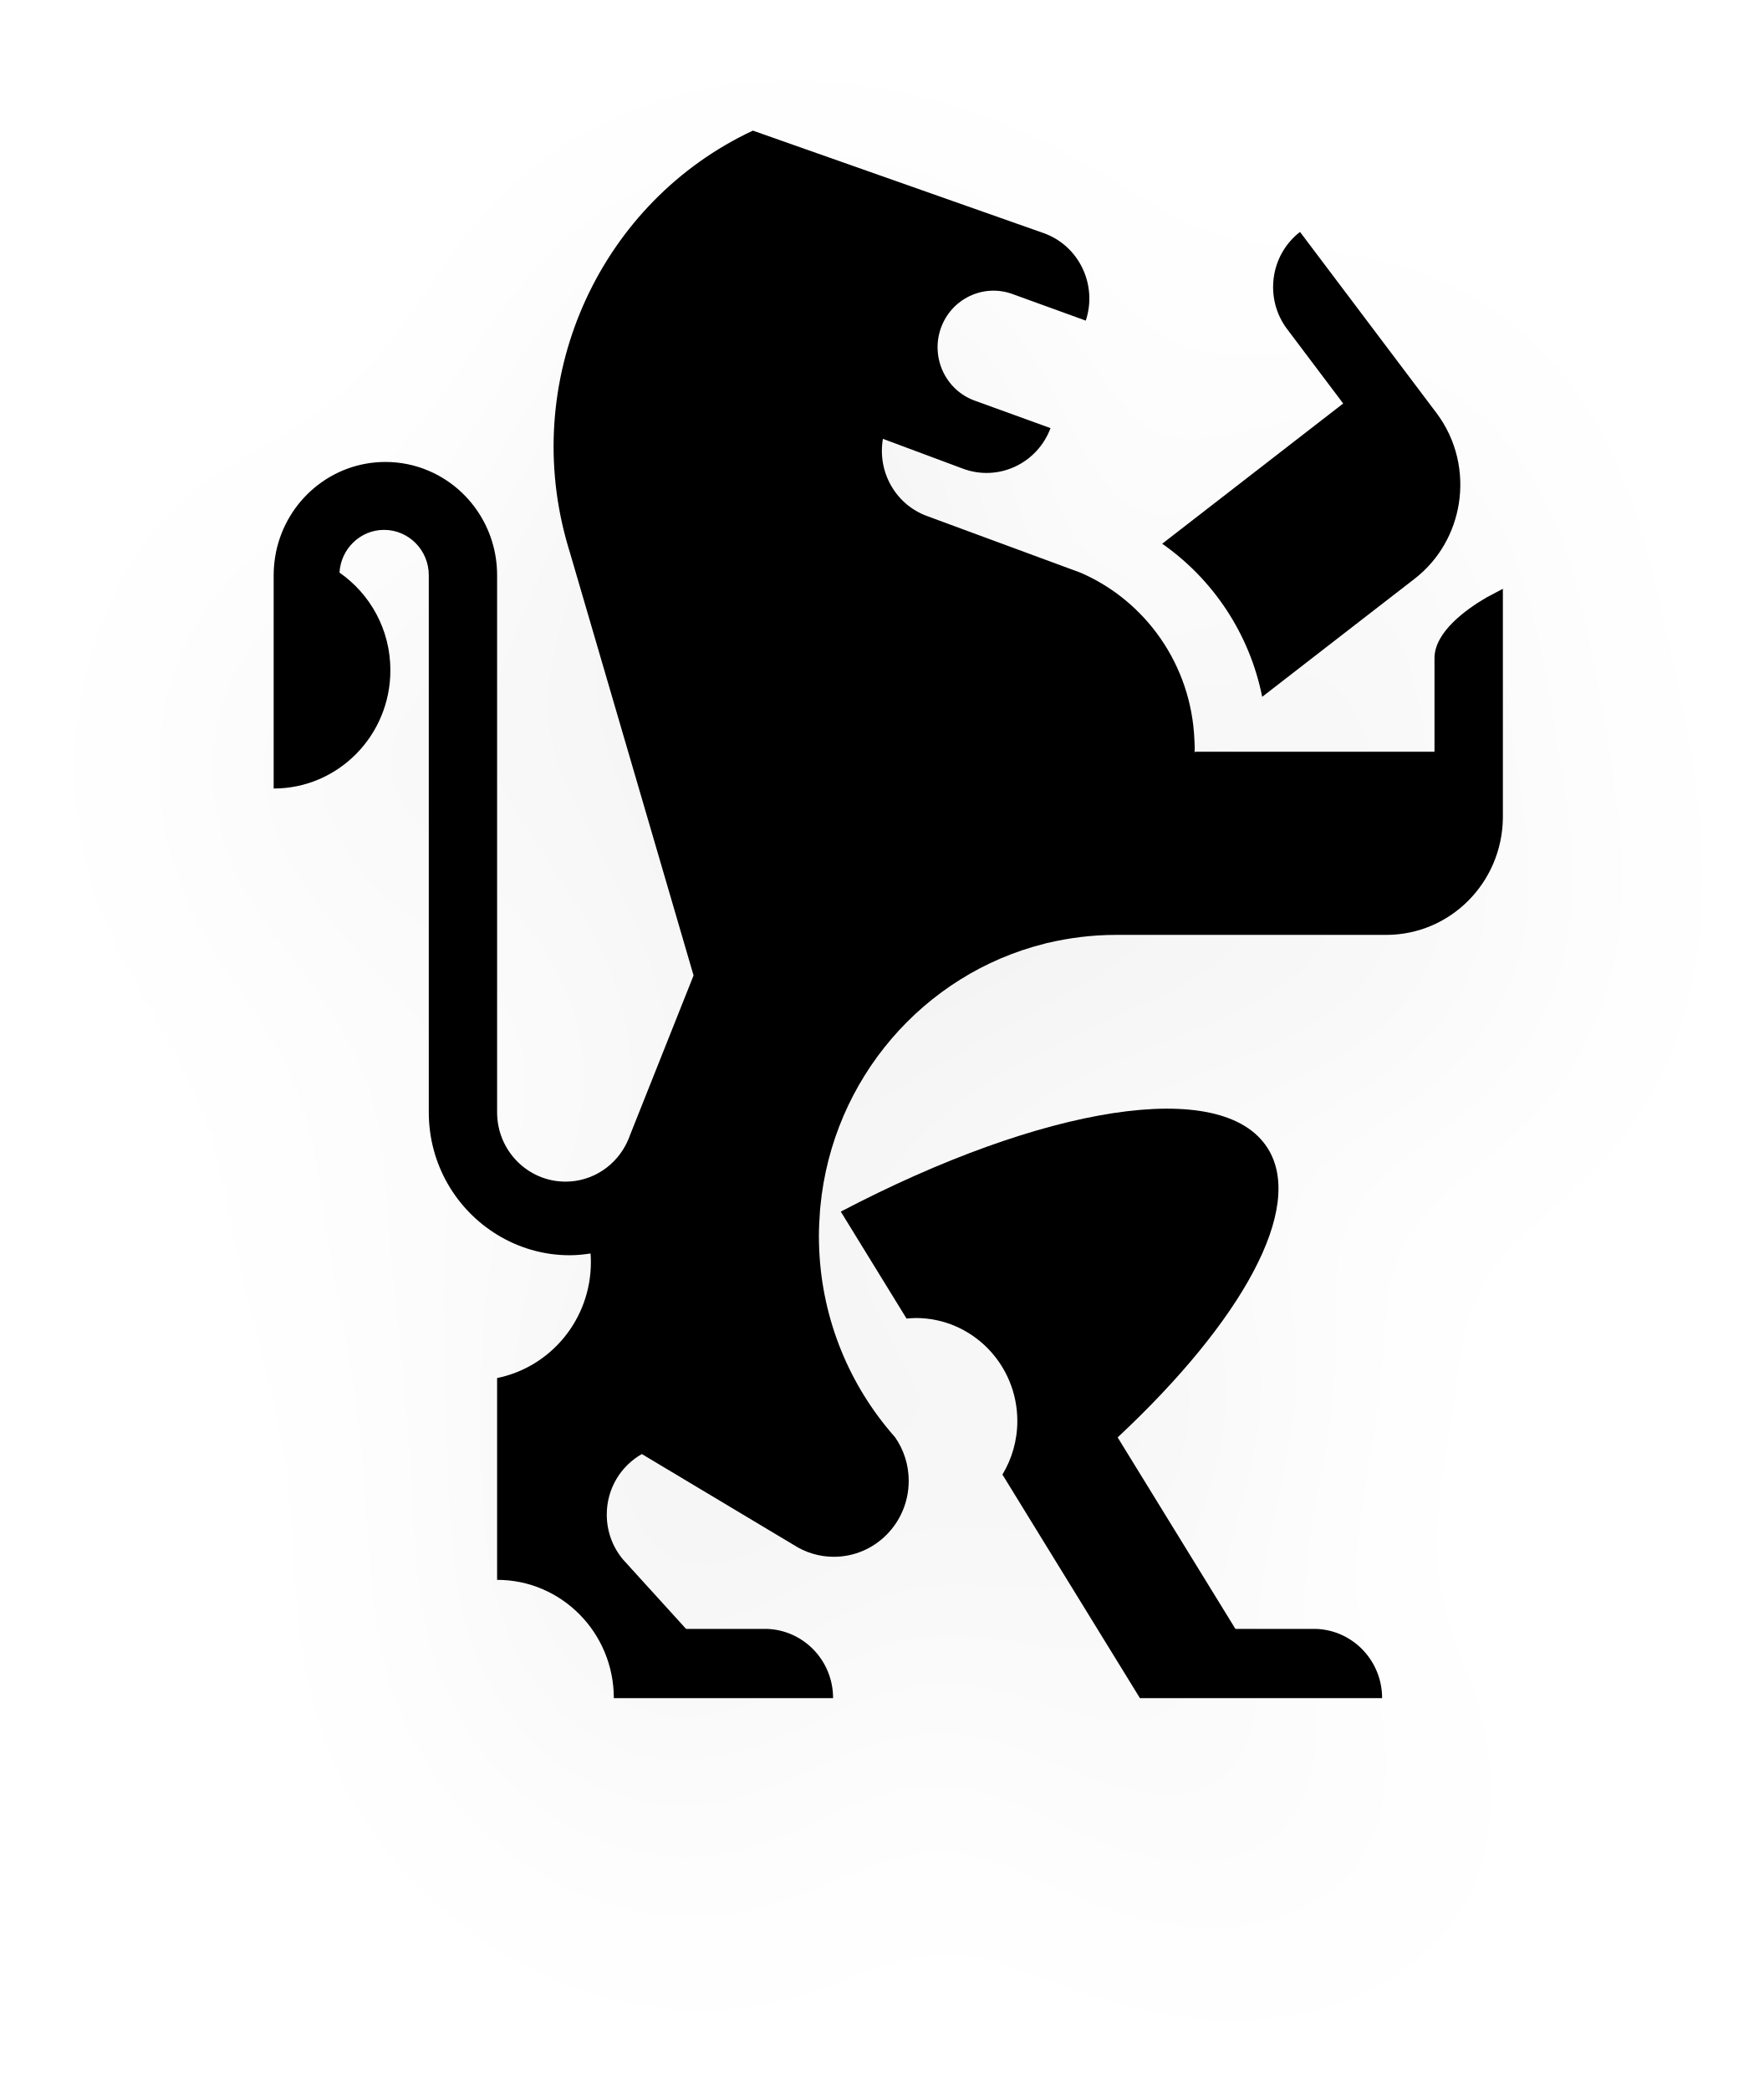
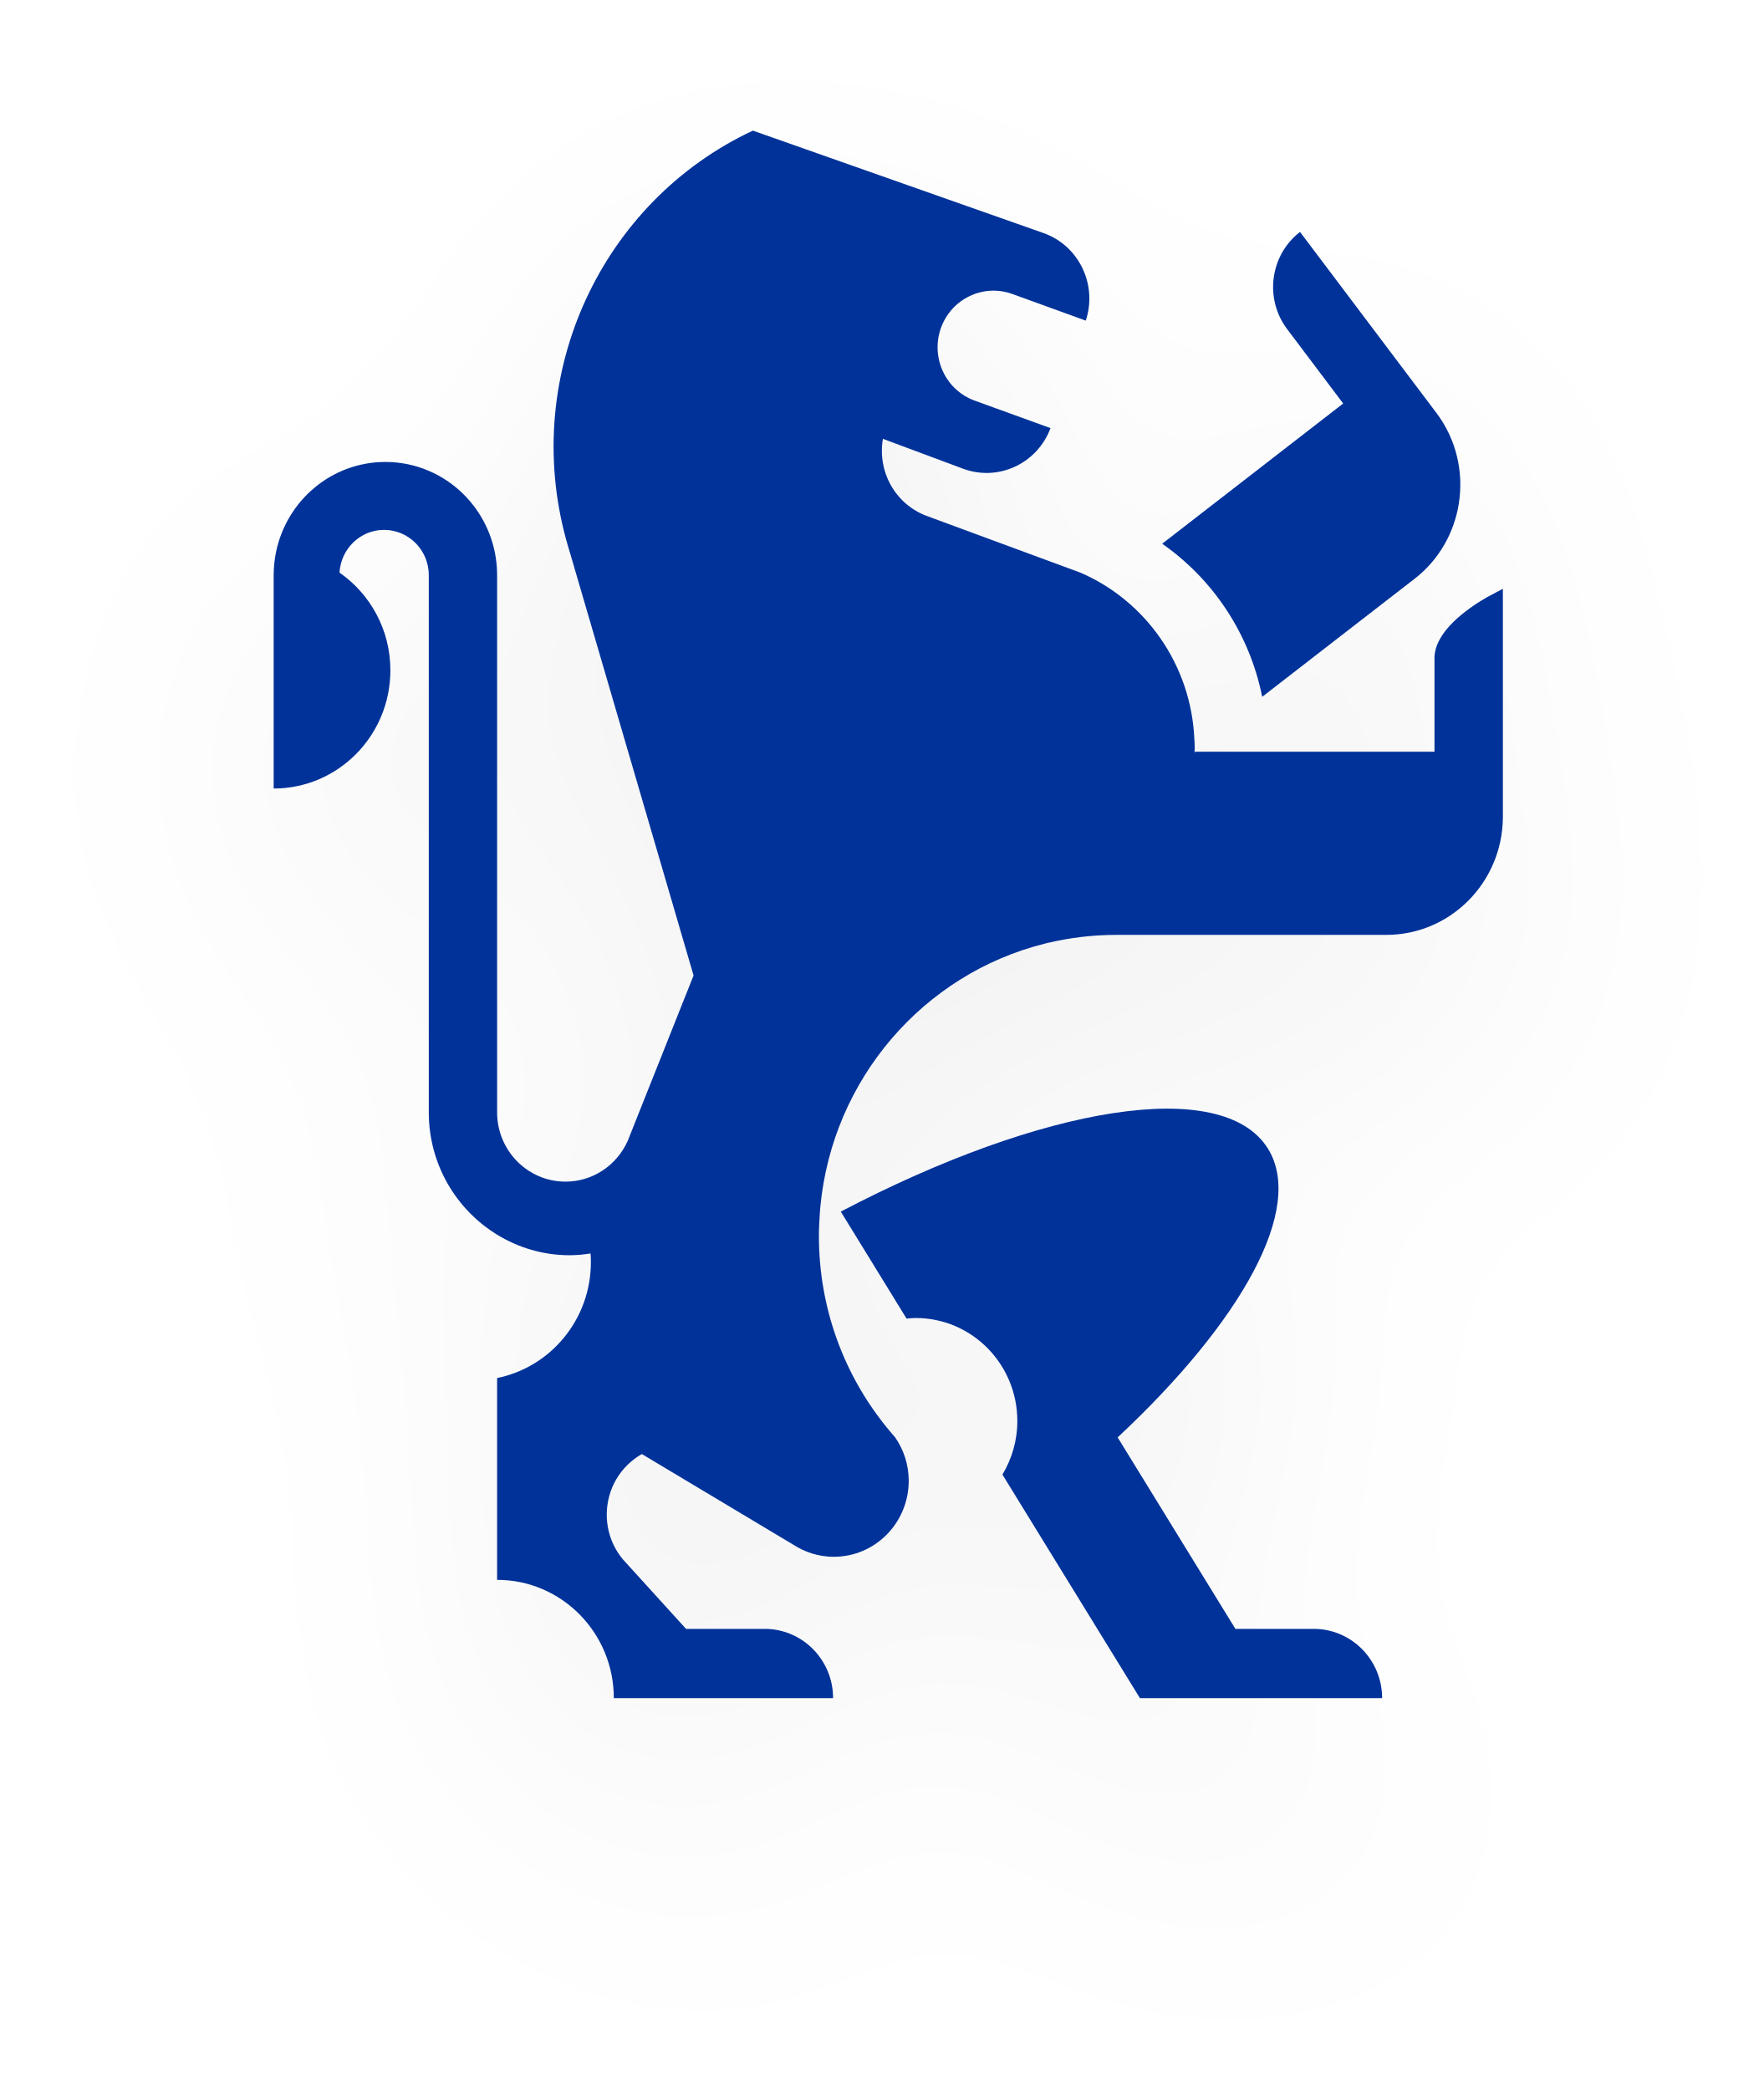
<svg xmlns="http://www.w3.org/2000/svg" width="27px" height="32px" viewBox="0 0 27 32" version="1.1">
  <defs>
    <filter x="-50%" y="-50%" width="200%" height="200%" filterUnits="objectBoundingBox" id="filter-1">
      <feOffset dx="0" dy="2" in="SourceAlpha" result="shadowOffsetOuter1" />
      <feGaussianBlur stdDeviation="2" in="shadowOffsetOuter1" result="shadowBlurOuter1" />
      <feColorMatrix values="0 0 0 0 0   0 0 0 0 0   0 0 0 0 0  0 0 0 0.05 0" type="matrix" in="shadowBlurOuter1" result="shadowMatrixOuter1" />
      <feMerge>
        <feMergeNode in="shadowMatrixOuter1" />
        <feMergeNode in="SourceGraphic" />
      </feMerge>
    </filter>
  </defs>
  <g id="OPt-2" stroke="none" stroke-width="1" fill="none" fill-rule="evenodd">
-     <g id="prog2_pro3_Mobile-Portrait_opt2-Copy-2" transform="translate(-10, -15)" fill="#000000">
+     <g id="prog2_pro3_Mobile-Portrait_opt2-Copy-2" transform="translate(-10, -15)" fill="#003399">
      <g id="nav">
        <g id="Group-6" filter="url(#filter-1)">
          <g id="ic_home" transform="translate(14, 17)">
            <g id="Group" transform="translate(9.6, 12) scale(-1, 1) translate(-9.6, -12) ">
              <path d="M1.542,6.862 L2.436,7.554 L3.875,8.669 C4.069,7.7 4.63,6.867 5.406,6.325 L2.635,4.178 L3.493,3.039 C3.844,2.573 3.756,1.907 3.296,1.551 L1.207,4.323 C0.898,4.733 0.79,5.235 0.864,5.708 C0.934,6.15 1.163,6.568 1.542,6.862 L1.542,6.862 Z" id="Shape" />
              <path d="M10.327,16.551 C7.236,14.931 4.483,14.473 3.788,15.585 C3.218,16.499 4.188,18.233 6.088,20.008 L4.285,22.94 L3.057,22.94 C2.492,22.956 2.039,23.424 2.039,24 L3.633,24 L5.747,24 L6.399,22.94 L7.444,21.241 L7.852,20.577 C7.708,20.338 7.624,20.057 7.624,19.757 C7.624,18.886 8.321,18.18 9.18,18.18 C9.227,18.18 9.274,18.185 9.32,18.189 L10.327,16.551 L10.327,16.551 Z" id="Shape" />
              <path d="M18.974,6.453 C18.812,5.665 18.124,5.073 17.299,5.073 C17.064,5.073 16.839,5.121 16.635,5.209 C16.021,5.471 15.589,6.088 15.589,6.807 L15.589,15.031 C15.589,15.617 15.12,16.092 14.542,16.092 C14.121,16.092 13.759,15.84 13.593,15.476 C13.578,15.444 13.565,15.411 13.553,15.377 L12.581,12.935 L14.468,6.481 C14.469,6.477 14.471,6.472 14.472,6.468 C14.495,6.396 14.515,6.323 14.535,6.251 C15.222,3.722 13.986,1.082 11.673,0 L7.23,1.566 C6.684,1.755 6.393,2.356 6.576,2.909 L7.701,2.501 C8.146,2.34 8.636,2.575 8.795,3.025 C8.954,3.476 8.722,3.973 8.277,4.134 L7.116,4.555 C7.319,5.099 7.916,5.377 8.456,5.176 L9.682,4.719 C9.769,5.22 9.492,5.725 9.004,5.902 L6.655,6.769 C5.664,7.198 4.961,8.176 4.913,9.325 C4.911,9.367 4.908,9.409 4.908,9.452 C4.908,9.478 4.911,9.504 4.911,9.53 C4.907,9.518 4.904,9.51 4.904,9.51 L1.237,9.51 L1.237,8.076 C1.237,7.676 0.749,7.327 0.439,7.147 L0.19,7.015 L0.19,10.528 C0.204,11.517 0.997,12.314 1.976,12.314 L6.111,12.314 C6.478,12.314 6.834,12.359 7.175,12.441 C7.158,12.437 7.142,12.431 7.125,12.426 C7.143,12.432 7.161,12.437 7.179,12.441 C7.19,12.444 7.2,12.447 7.211,12.45 C9.054,12.912 10.454,14.514 10.64,16.477 C10.644,16.511 10.646,16.545 10.648,16.58 C10.656,16.694 10.662,16.808 10.662,16.924 C10.662,18.028 10.278,19.042 9.639,19.836 C9.593,19.894 9.544,19.951 9.495,20.007 C9.364,20.196 9.287,20.425 9.287,20.673 C9.287,21.315 9.8,21.836 10.434,21.836 C10.661,21.836 10.873,21.768 11.052,21.652 L13.373,20.263 C13.694,20.445 13.91,20.791 13.91,21.19 C13.91,21.453 13.816,21.694 13.659,21.88 L12.696,22.94 L11.52,22.94 L11.52,22.94 L11.463,22.94 C10.898,22.956 10.445,23.424 10.445,24 L12.538,24 L12.538,24 L13.802,24 C13.802,23 14.602,22.189 15.589,22.189 L15.589,19.099 C14.77,18.934 14.153,18.202 14.153,17.323 C14.153,17.279 14.155,17.236 14.158,17.192 C14.263,17.208 14.369,17.219 14.478,17.219 C14.885,17.219 15.264,17.103 15.589,16.904 C16.215,16.521 16.635,15.827 16.635,15.031 L16.635,6.807 C16.635,6.424 16.942,6.113 17.32,6.113 C17.684,6.113 17.981,6.403 18.002,6.767 C17.532,7.094 17.223,7.641 17.223,8.262 C17.223,9.263 18.023,10.073 19.01,10.073 L19.01,6.807 C19.01,6.686 18.997,6.567 18.974,6.453 L18.974,6.453 Z" id="Shape" />
            </g>
          </g>
        </g>
      </g>
    </g>
  </g>
</svg>
